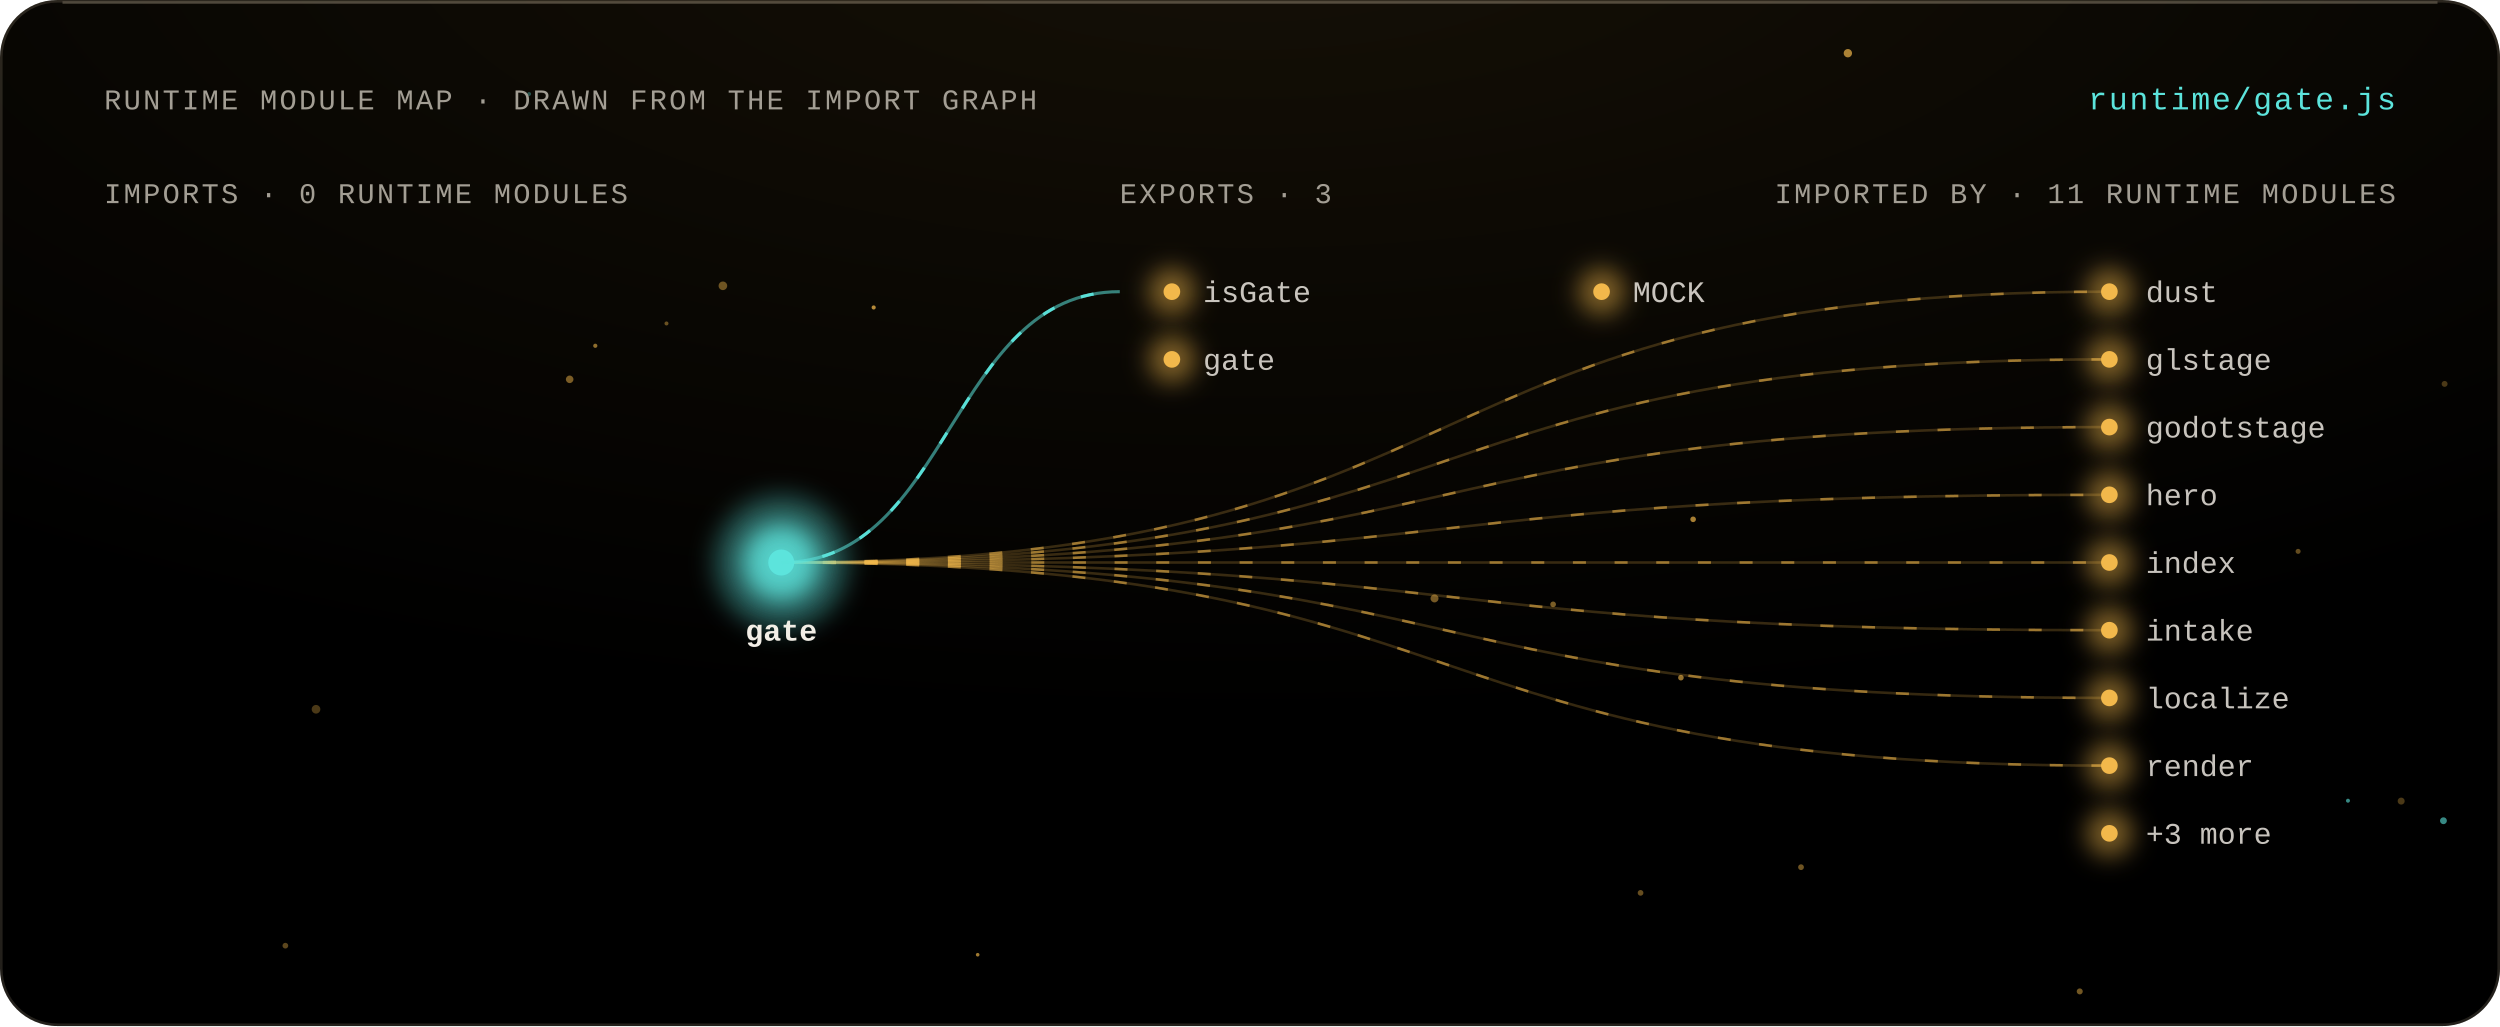
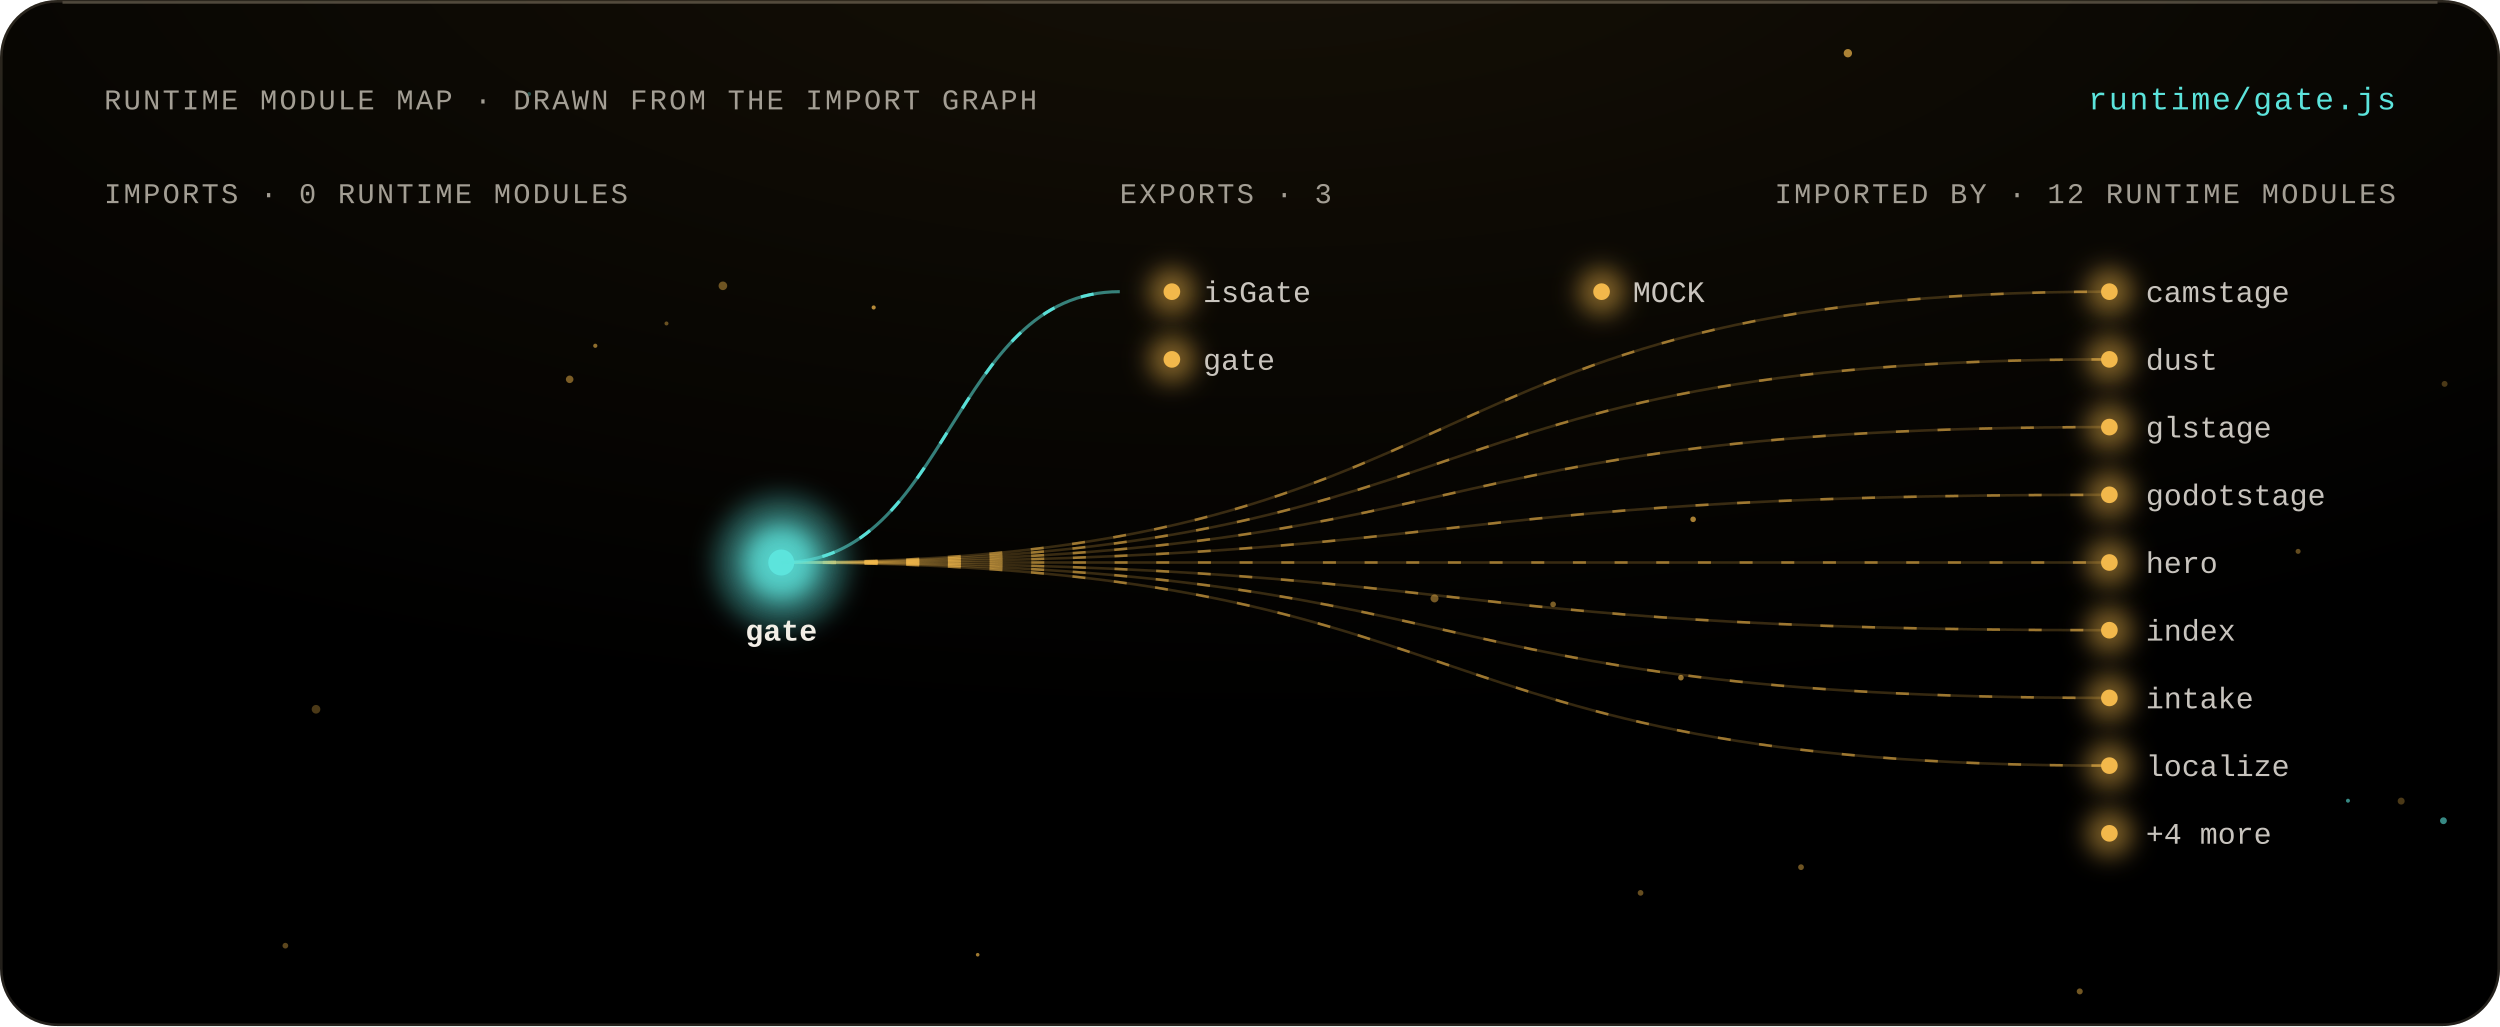
<svg xmlns="http://www.w3.org/2000/svg" viewBox="0 0 960 394" width="960" height="394" role="img" aria-labelledby="t">
  <style>
  text { font-family: 'Geist Mono', ui-monospace, 'Liberation Mono', Menlo, monospace; fill: #F2EEE6; }
  .m { fill: #A39E94; font-size: 11px; letter-spacing: .08em; }
  .l { font-size: 11.5px; }
  .h { font-size: 12px; fill: #5CE4DC; letter-spacing: .06em; }
  .flow { stroke-dasharray: 5 11; animation: flow 3s linear infinite; }
  @keyframes flow { to { stroke-dashoffset: -32; } }
  .breathe { animation: breathe 4.2s ease-in-out infinite; }
  @keyframes breathe { 50% { opacity: .38; } }
  .beat { animation: beat 2.6s ease-in-out infinite; transform-box: fill-box; transform-origin: center; }
  @keyframes beat { 50% { opacity: .55; transform: scale(1.35); } }
  .spin { transform-box: fill-box; transform-origin: center; animation: spin 48s linear infinite; }
  .spin-r { transform-box: fill-box; transform-origin: center; animation: spin 64s linear infinite reverse; }
  @keyframes spin { to { transform: rotate(360deg); } }
  @media (prefers-reduced-motion: reduce) { * { animation: none !important; } }
</style>
  <defs>
    <filter id="bloom" x="-80%" y="-80%" width="260%" height="260%">
      <feGaussianBlur stdDeviation="4.5" />
    </filter>
    <filter id="soft" x="-30%" y="-30%" width="160%" height="160%">
      <feGaussianBlur stdDeviation="1.4" />
    </filter>
    <radialGradient id="key" cx="50%" cy="-10%" r="80%">
      <stop offset="0" stop-color="#F2B84B" stop-opacity=".09" />
      <stop offset="1" stop-color="#F2B84B" stop-opacity="0" />
    </radialGradient>
    <linearGradient id="pair" x1="0" x2="1">
      <stop offset="0" stop-color="#F2B84B" />
      <stop offset="1" stop-color="#5CE4DC" />
    </linearGradient>
  </defs>
  <rect width="960" height="394" rx="22" fill="#000" />
  <rect width="960" height="394" rx="22" fill="url(#key)" />
  <rect x=".5" y=".5" width="959" height="393" rx="21.5" fill="none" stroke="rgba(255,232,196,.14)" />
  <path d="M 24 1 H 936" stroke="rgba(255,238,208,.22)" stroke-width="1" />
  <g>
    <circle cx="228.59" cy="132.78" r="0.81" fill="#F2B84B" opacity="0.58" class="breathe" style="animation-delay:-1.33s" />
    <circle cx="629.97" cy="342.86" r="1.1" fill="#F2B84B" opacity="0.42" class="breathe" style="animation-delay:-0.39s" />
    <circle cx="938.73" cy="147.42" r="1.14" fill="#F2B84B" opacity="0.3" class="breathe" style="animation-delay:-2.18s" />
    <circle cx="277.59" cy="109.75" r="1.65" fill="#F2B84B" opacity="0.43" class="breathe" style="animation-delay:-2.4s" />
    <circle cx="798.62" cy="380.7" r="1.16" fill="#F2B84B" opacity="0.47" class="breathe" style="animation-delay:-1.23s" />
    <circle cx="645.47" cy="260.23" r="1.08" fill="#F2B84B" opacity="0.61" class="breathe" style="animation-delay:-0.06s" />
    <circle cx="375.43" cy="366.62" r="0.7" fill="#F2B84B" opacity="0.66" class="breathe" style="animation-delay:-2.35s" />
    <circle cx="109.58" cy="363.14" r="1.1" fill="#F2B84B" opacity="0.38" class="breathe" style="animation-delay:-2.61s" />
    <circle cx="596.4" cy="232.07" r="1.09" fill="#F2B84B" opacity="0.5" class="breathe" style="animation-delay:-0.65s" />
    <circle cx="691.59" cy="333" r="1.11" fill="#F2B84B" opacity="0.46" class="breathe" style="animation-delay:-2.54s" />
    <circle cx="218.75" cy="145.66" r="1.45" fill="#F2B84B" opacity="0.49" class="breathe" style="animation-delay:-1.34s" />
    <circle cx="922.05" cy="307.62" r="1.35" fill="#F2B84B" opacity="0.31" class="breathe" style="animation-delay:-0.63s" />
    <circle cx="255.93" cy="124.21" r="0.77" fill="#F2B84B" opacity="0.42" class="breathe" style="animation-delay:-3.1s" />
    <circle cx="335.49" cy="118.07" r="0.8" fill="#F2B84B" opacity="0.74" class="breathe" style="animation-delay:-3.91s" />
    <circle cx="882.47" cy="211.72" r="0.97" fill="#F2B84B" opacity="0.41" class="breathe" style="animation-delay:-1.69s" />
    <circle cx="709.58" cy="20.43" r="1.6" fill="#F2B84B" opacity="0.69" class="breathe" style="animation-delay:-1.98s" />
    <circle cx="938.28" cy="315.16" r="1.32" fill="#5CE4DC" opacity="0.6" class="breathe" style="animation-delay:-2.15s" />
    <circle cx="901.62" cy="307.47" r="0.77" fill="#5CE4DC" opacity="0.6" class="breathe" style="animation-delay:-0.89s" />
    <circle cx="550.85" cy="229.8" r="1.53" fill="#F2B84B" opacity="0.48" class="breathe" style="animation-delay:-1.06s" />
    <circle cx="650.16" cy="199.42" r="1.08" fill="#F2B84B" opacity="0.68" class="breathe" style="animation-delay:-1.55s" />
    <circle cx="203.19" cy="36.09" r="0.75" fill="#5CE4DC" opacity="0.33" class="breathe" style="animation-delay:-3.49s" />
    <circle cx="121.35" cy="272.36" r="1.66" fill="#F2B84B" opacity="0.31" class="breathe" style="animation-delay:-3.89s" />
  </g>
  <text x="40" y="42" class="m" text-anchor="start">RUNTIME MODULE MAP · DRAWN FROM THE IMPORT GRAPH</text>
  <text x="920" y="42" class="h" text-anchor="end">runtime/gate.js</text>
  <text x="40" y="78" class="m" text-anchor="start">IMPORTS · 0 RUNTIME MODULES</text>
  <text x="430" y="78" class="m" text-anchor="start">EXPORTS · 3</text>
-   <text x="920" y="78" class="m" text-anchor="end">IMPORTED BY · 11 RUNTIME MODULES</text>
+   <text x="920" y="78" class="m" text-anchor="end">IMPORTED BY · 12 RUNTIME MODULES</text>
  <path d="M 300 216 C 580.5 216, 529.5 112, 810 112" fill="none" stroke="#F2B84B" stroke-opacity="0.22" stroke-width="1" />
  <path d="M 300 216 C 580.5 216, 529.5 112, 810 112" fill="none" stroke="#F2B84B" stroke-opacity="0.55" stroke-width="1" class="flow" />
  <g>
    <circle cx="810" cy="112" r="9" fill="#F2B84B" opacity="0.5" filter="url(#bloom)" class="breathe" style="animation-delay:-2.9s" />
    <circle cx="810" cy="112" r="3.2" fill="#F2B84B" />
  </g>
-   <text x="824" y="116" class="l" text-anchor="start" fill="#F2EEE6" fill-opacity=".82">dust</text>
+   <text x="824" y="116" class="l" text-anchor="start" fill="#F2EEE6" fill-opacity=".82">camstage</text>
  <path d="M 300 216 C 580.5 216, 529.5 138, 810 138" fill="none" stroke="#F2B84B" stroke-opacity="0.22" stroke-width="1" />
  <path d="M 300 216 C 580.5 216, 529.5 138, 810 138" fill="none" stroke="#F2B84B" stroke-opacity="0.55" stroke-width="1" class="flow" />
  <g>
    <circle cx="810" cy="138" r="9" fill="#F2B84B" opacity="0.5" filter="url(#bloom)" class="breathe" style="animation-delay:-0.41s" />
    <circle cx="810" cy="138" r="3.2" fill="#F2B84B" />
  </g>
-   <text x="824" y="142" class="l" text-anchor="start" fill="#F2EEE6" fill-opacity=".82">glstage</text>
+   <text x="824" y="142" class="l" text-anchor="start" fill="#F2EEE6" fill-opacity=".82">dust</text>
  <path d="M 300 216 C 580.5 216, 529.5 164, 810 164" fill="none" stroke="#F2B84B" stroke-opacity="0.22" stroke-width="1" />
  <path d="M 300 216 C 580.5 216, 529.5 164, 810 164" fill="none" stroke="#F2B84B" stroke-opacity="0.55" stroke-width="1" class="flow" />
  <g>
    <circle cx="810" cy="164" r="9" fill="#F2B84B" opacity="0.5" filter="url(#bloom)" class="breathe" style="animation-delay:-0.95s" />
    <circle cx="810" cy="164" r="3.2" fill="#F2B84B" />
  </g>
-   <text x="824" y="168" class="l" text-anchor="start" fill="#F2EEE6" fill-opacity=".82">godotstage</text>
+   <text x="824" y="168" class="l" text-anchor="start" fill="#F2EEE6" fill-opacity=".82">glstage</text>
  <path d="M 300 216 C 580.5 216, 529.5 190, 810 190" fill="none" stroke="#F2B84B" stroke-opacity="0.22" stroke-width="1" />
  <path d="M 300 216 C 580.5 216, 529.5 190, 810 190" fill="none" stroke="#F2B84B" stroke-opacity="0.55" stroke-width="1" class="flow" />
  <g>
    <circle cx="810" cy="190" r="9" fill="#F2B84B" opacity="0.5" filter="url(#bloom)" class="breathe" style="animation-delay:-1.35s" />
    <circle cx="810" cy="190" r="3.2" fill="#F2B84B" />
  </g>
-   <text x="824" y="194" class="l" text-anchor="start" fill="#F2EEE6" fill-opacity=".82">hero</text>
+   <text x="824" y="194" class="l" text-anchor="start" fill="#F2EEE6" fill-opacity=".82">godotstage</text>
  <path d="M 300 216 C 580.5 216, 529.5 216, 810 216" fill="none" stroke="#F2B84B" stroke-opacity="0.22" stroke-width="1" />
  <path d="M 300 216 C 580.5 216, 529.5 216, 810 216" fill="none" stroke="#F2B84B" stroke-opacity="0.55" stroke-width="1" class="flow" />
  <g>
    <circle cx="810" cy="216" r="9" fill="#F2B84B" opacity="0.5" filter="url(#bloom)" class="breathe" style="animation-delay:-2.67s" />
    <circle cx="810" cy="216" r="3.2" fill="#F2B84B" />
  </g>
-   <text x="824" y="220" class="l" text-anchor="start" fill="#F2EEE6" fill-opacity=".82">index</text>
+   <text x="824" y="220" class="l" text-anchor="start" fill="#F2EEE6" fill-opacity=".82">hero</text>
  <path d="M 300 216 C 580.5 216, 529.5 242, 810 242" fill="none" stroke="#F2B84B" stroke-opacity="0.22" stroke-width="1" />
  <path d="M 300 216 C 580.5 216, 529.5 242, 810 242" fill="none" stroke="#F2B84B" stroke-opacity="0.55" stroke-width="1" class="flow" />
  <g>
    <circle cx="810" cy="242" r="9" fill="#F2B84B" opacity="0.5" filter="url(#bloom)" class="breathe" style="animation-delay:-1.26s" />
    <circle cx="810" cy="242" r="3.2" fill="#F2B84B" />
  </g>
-   <text x="824" y="246" class="l" text-anchor="start" fill="#F2EEE6" fill-opacity=".82">intake</text>
+   <text x="824" y="246" class="l" text-anchor="start" fill="#F2EEE6" fill-opacity=".82">index</text>
  <path d="M 300 216 C 580.5 216, 529.5 268, 810 268" fill="none" stroke="#F2B84B" stroke-opacity="0.22" stroke-width="1" />
  <path d="M 300 216 C 580.5 216, 529.5 268, 810 268" fill="none" stroke="#F2B84B" stroke-opacity="0.55" stroke-width="1" class="flow" />
  <g>
    <circle cx="810" cy="268" r="9" fill="#F2B84B" opacity="0.5" filter="url(#bloom)" class="breathe" style="animation-delay:-2.27s" />
    <circle cx="810" cy="268" r="3.2" fill="#F2B84B" />
  </g>
-   <text x="824" y="272" class="l" text-anchor="start" fill="#F2EEE6" fill-opacity=".82">localize</text>
+   <text x="824" y="272" class="l" text-anchor="start" fill="#F2EEE6" fill-opacity=".82">intake</text>
  <path d="M 300 216 C 580.5 216, 529.5 294, 810 294" fill="none" stroke="#F2B84B" stroke-opacity="0.22" stroke-width="1" />
  <path d="M 300 216 C 580.5 216, 529.5 294, 810 294" fill="none" stroke="#F2B84B" stroke-opacity="0.55" stroke-width="1" class="flow" />
  <g>
    <circle cx="810" cy="294" r="9" fill="#F2B84B" opacity="0.5" filter="url(#bloom)" class="breathe" style="animation-delay:-1.44s" />
    <circle cx="810" cy="294" r="3.2" fill="#F2B84B" />
  </g>
-   <text x="824" y="298" class="l" text-anchor="start" fill="#F2EEE6" fill-opacity=".82">render</text>
+   <text x="824" y="298" class="l" text-anchor="start" fill="#F2EEE6" fill-opacity=".82">localize</text>
  <g>
    <circle cx="810" cy="320" r="9" fill="#F2B84B" opacity="0.5" filter="url(#bloom)" class="breathe" style="animation-delay:-2.62s" />
    <circle cx="810" cy="320" r="3.2" fill="#F2B84B" />
  </g>
-   <text x="824" y="324" class="l" text-anchor="start" fill="#F2EEE6" fill-opacity=".82">+3 more</text>
+   <text x="824" y="324" class="l" text-anchor="start" fill="#F2EEE6" fill-opacity=".82">+4 more</text>
  <circle cx="300" cy="216" r="26" fill="#5CE4DC" opacity=".35" filter="url(#bloom)" class="beat" />
  <g>
    <circle cx="300" cy="216" r="15" fill="#5CE4DC" opacity="0.85" filter="url(#bloom)" class="beat" style="animation-delay:-0s" />
    <circle cx="300" cy="216" r="5" fill="#5CE4DC" />
  </g>
  <text x="300" y="246" class="l" text-anchor="middle" fill="#5CE4DC" font-weight="700" font-size="13">gate</text>
  <path d="M 300 216 C 365 216, 365 112, 430 112" fill="none" stroke="#5CE4DC" stroke-opacity="0.55" stroke-width="1.2" />
  <path d="M 300 216 C 365 216, 365 112, 430 112" fill="none" stroke="#5CE4DC" stroke-opacity="0.95" stroke-width="1.2" class="flow" />
  <g>
    <circle cx="450" cy="112" r="9" fill="#F2B84B" opacity="0.5" filter="url(#bloom)" class="breathe" style="animation-delay:-3.48s" />
    <circle cx="450" cy="112" r="3.2" fill="#F2B84B" />
  </g>
  <text x="462" y="116" class="l" text-anchor="start" fill="#F2EEE6" fill-opacity=".82">isGate</text>
  <g>
    <circle cx="615" cy="112" r="9" fill="#F2B84B" opacity="0.5" filter="url(#bloom)" class="breathe" style="animation-delay:-1.32s" />
    <circle cx="615" cy="112" r="3.2" fill="#F2B84B" />
  </g>
  <text x="627" y="116" class="l" text-anchor="start" fill="#F2EEE6" fill-opacity=".82">MOCK</text>
  <g>
    <circle cx="450" cy="138" r="9" fill="#F2B84B" opacity="0.5" filter="url(#bloom)" class="breathe" style="animation-delay:-0.37s" />
    <circle cx="450" cy="138" r="3.2" fill="#F2B84B" />
  </g>
  <text x="462" y="142" class="l" text-anchor="start" fill="#F2EEE6" fill-opacity=".82">gate</text>
</svg>
